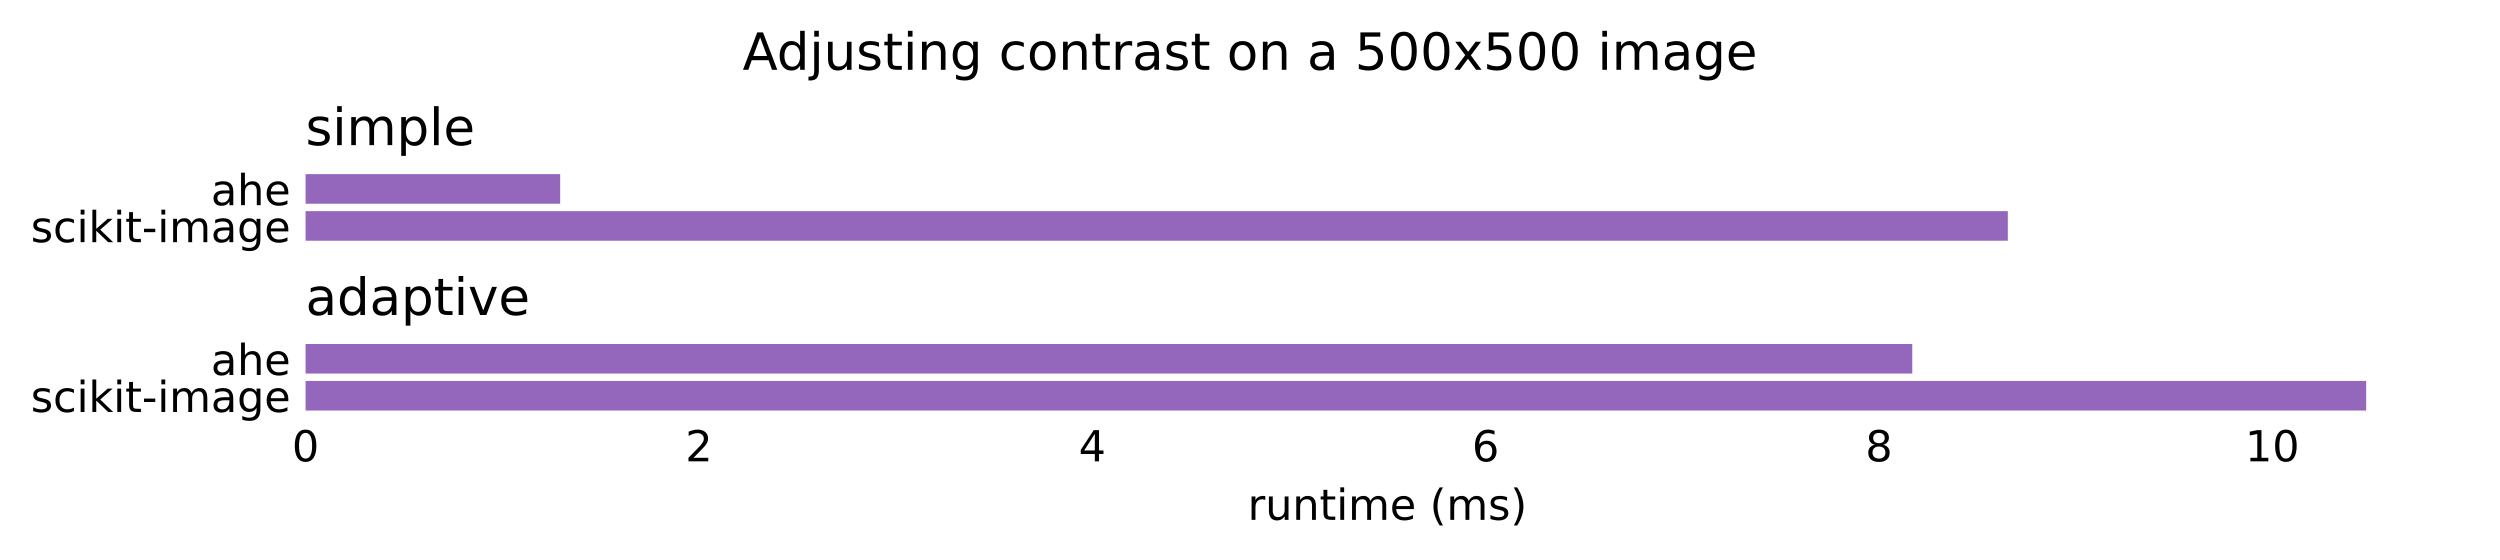
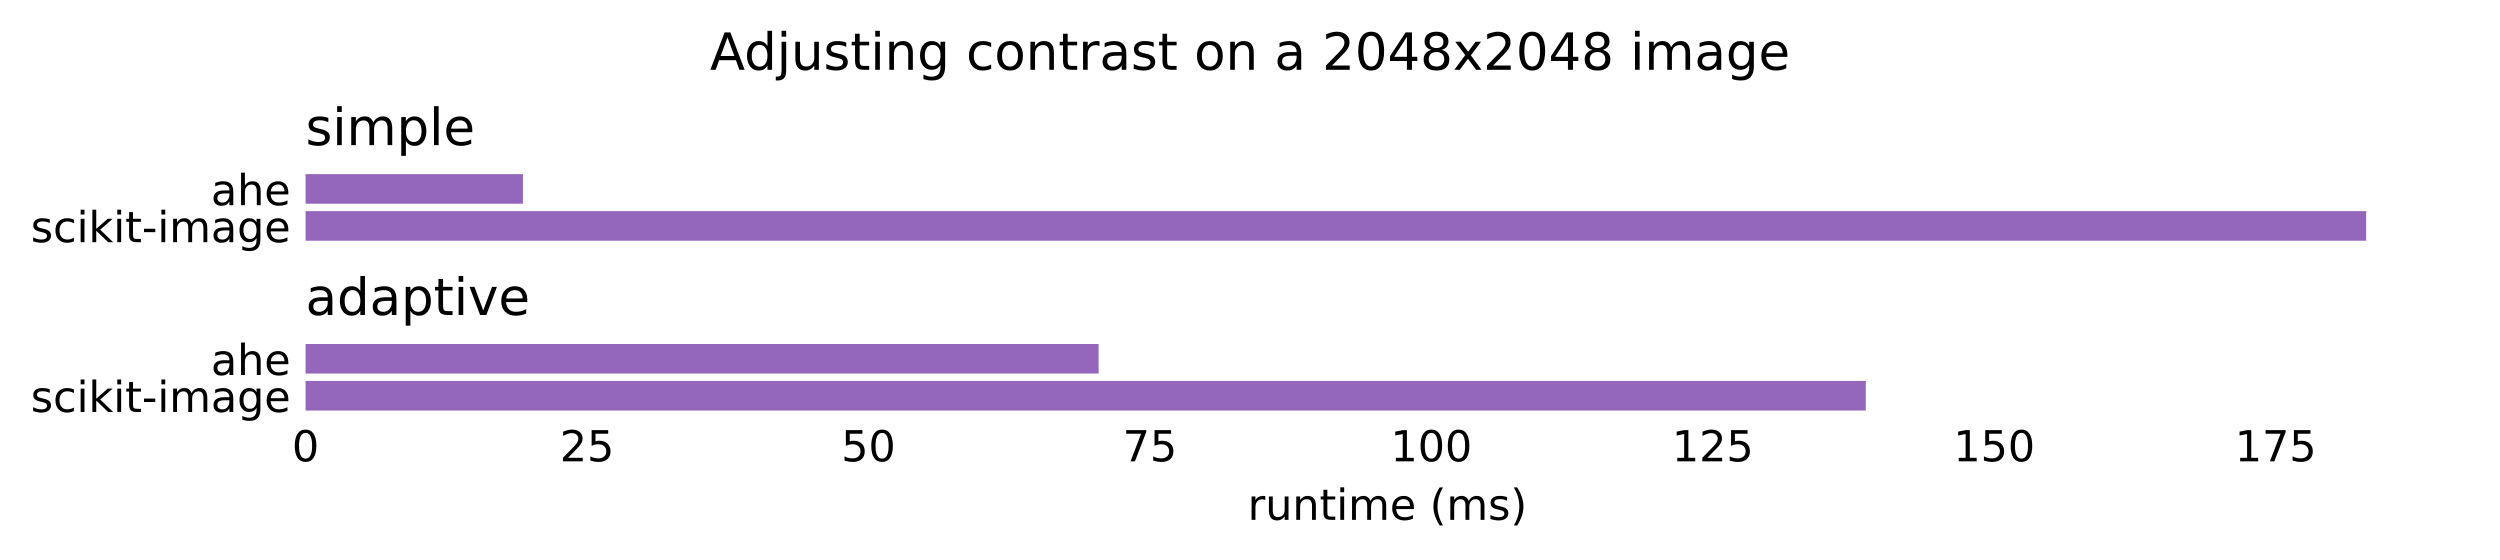
<svg xmlns="http://www.w3.org/2000/svg" xmlns:xlink="http://www.w3.org/1999/xlink" width="584.4pt" height="130.8pt" viewBox="0 0 584.4 130.8" version="1.1">
  <defs>
    <style type="text/css">*{stroke-linejoin: round; stroke-linecap: butt}</style>
  </defs>
  <g id="figure_1">
    <g id="patch_1">
      <path d="M 0 130.8 L 584.4 130.8 L 584.4 0 L 0 0 L 0 130.8 z " style="fill: none" />
    </g>
    <g id="axes_1">
      <g id="patch_2">
        <path d="M 71.431 57.047 L 577.2 57.047 L 577.2 39.932 L 71.431 39.932 L 71.431 57.047 z " style="fill: none" />
      </g>
      <g id="patch_3">
-         <path d="M 71.431 56.269 L 469.352 56.269 L 469.352 49.354 L 71.431 49.354 z " clip-path="url(#p964fa2e398)" style="fill: #9467bd" />
+         <path d="M 71.431 56.269 L 553.115 56.269 L 553.115 49.354 L 71.431 49.354 z " clip-path="url(#p789483be34)" style="fill: #9467bd" />
      </g>
      <g id="patch_4">
-         <path d="M 71.431 47.625 L 130.945 47.625 L 130.945 40.71 L 71.431 40.71 z " clip-path="url(#p964fa2e398)" style="fill: #9467bd" />
+         <path d="M 71.431 47.625 L 122.243 47.625 L 122.243 40.71 L 71.431 40.71 z " clip-path="url(#p789483be34)" style="fill: #9467bd" />
      </g>
      <g id="matplotlib.axis_1">
        <g id="xtick_1">
          <g id="line2d_1" />
        </g>
        <g id="xtick_2">
          <g id="line2d_2" />
        </g>
        <g id="xtick_3">
          <g id="line2d_3" />
        </g>
        <g id="xtick_4">
          <g id="line2d_4" />
        </g>
        <g id="xtick_5">
          <g id="line2d_5" />
        </g>
        <g id="xtick_6">
          <g id="line2d_6" />
        </g>
+         <g id="xtick_7">
+           <g id="line2d_7" />
+         </g>
+         <g id="xtick_8">
+           <g id="line2d_8" />
+         </g>
      </g>
      <g id="matplotlib.axis_2">
        <g id="ytick_1">
-           <g id="line2d_7" />
+           <g id="line2d_9" />
          <g id="text_1">
            <g transform="translate(7.2 56.611) scale(0.1 -0.1)">
              <defs>
                <path id="DejaVuSans-73" d="M 2834 3397 L 2834 2853 Q 2591 2978 2328 3040 Q 2066 3103 1784 3103 Q 1356 3103 1142 2972 Q 928 2841 928 2578 Q 928 2378 1081 2264 Q 1234 2150 1697 2047 L 1894 2003 Q 2506 1872 2764 1633 Q 3022 1394 3022 966 Q 3022 478 2636 193 Q 2250 -91 1575 -91 Q 1294 -91 989 -36 Q 684 19 347 128 L 347 722 Q 666 556 975 473 Q 1284 391 1588 391 Q 1994 391 2212 530 Q 2431 669 2431 922 Q 2431 1156 2273 1281 Q 2116 1406 1581 1522 L 1381 1569 Q 847 1681 609 1914 Q 372 2147 372 2553 Q 372 3047 722 3315 Q 1072 3584 1716 3584 Q 2034 3584 2315 3537 Q 2597 3491 2834 3397 z " transform="scale(0.015625)" />
                <path id="DejaVuSans-63" d="M 3122 3366 L 3122 2828 Q 2878 2963 2633 3030 Q 2388 3097 2138 3097 Q 1578 3097 1268 2742 Q 959 2388 959 1747 Q 959 1106 1268 751 Q 1578 397 2138 397 Q 2388 397 2633 464 Q 2878 531 3122 666 L 3122 134 Q 2881 22 2623 -34 Q 2366 -91 2075 -91 Q 1284 -91 818 406 Q 353 903 353 1747 Q 353 2603 823 3093 Q 1294 3584 2113 3584 Q 2378 3584 2631 3529 Q 2884 3475 3122 3366 z " transform="scale(0.015625)" />
                <path id="DejaVuSans-69" d="M 603 3500 L 1178 3500 L 1178 0 L 603 0 L 603 3500 z M 603 4863 L 1178 4863 L 1178 4134 L 603 4134 L 603 4863 z " transform="scale(0.015625)" />
                <path id="DejaVuSans-6b" d="M 581 4863 L 1159 4863 L 1159 1991 L 2875 3500 L 3609 3500 L 1753 1863 L 3688 0 L 2938 0 L 1159 1709 L 1159 0 L 581 0 L 581 4863 z " transform="scale(0.015625)" />
                <path id="DejaVuSans-74" d="M 1172 4494 L 1172 3500 L 2356 3500 L 2356 3053 L 1172 3053 L 1172 1153 Q 1172 725 1289 603 Q 1406 481 1766 481 L 2356 481 L 2356 0 L 1766 0 Q 1100 0 847 248 Q 594 497 594 1153 L 594 3053 L 172 3053 L 172 3500 L 594 3500 L 594 4494 L 1172 4494 z " transform="scale(0.015625)" />
                <path id="DejaVuSans-2d" d="M 313 2009 L 1997 2009 L 1997 1497 L 313 1497 L 313 2009 z " transform="scale(0.015625)" />
                <path id="DejaVuSans-6d" d="M 3328 2828 Q 3544 3216 3844 3400 Q 4144 3584 4550 3584 Q 5097 3584 5394 3201 Q 5691 2819 5691 2113 L 5691 0 L 5113 0 L 5113 2094 Q 5113 2597 4934 2840 Q 4756 3084 4391 3084 Q 3944 3084 3684 2787 Q 3425 2491 3425 1978 L 3425 0 L 2847 0 L 2847 2094 Q 2847 2600 2669 2842 Q 2491 3084 2119 3084 Q 1678 3084 1418 2786 Q 1159 2488 1159 1978 L 1159 0 L 581 0 L 581 3500 L 1159 3500 L 1159 2956 Q 1356 3278 1631 3431 Q 1906 3584 2284 3584 Q 2666 3584 2933 3390 Q 3200 3197 3328 2828 z " transform="scale(0.015625)" />
                <path id="DejaVuSans-61" d="M 2194 1759 Q 1497 1759 1228 1600 Q 959 1441 959 1056 Q 959 750 1161 570 Q 1363 391 1709 391 Q 2188 391 2477 730 Q 2766 1069 2766 1631 L 2766 1759 L 2194 1759 z M 3341 1997 L 3341 0 L 2766 0 L 2766 531 Q 2569 213 2275 61 Q 1981 -91 1556 -91 Q 1019 -91 701 211 Q 384 513 384 1019 Q 384 1609 779 1909 Q 1175 2209 1959 2209 L 2766 2209 L 2766 2266 Q 2766 2663 2505 2880 Q 2244 3097 1772 3097 Q 1472 3097 1187 3025 Q 903 2953 641 2809 L 641 3341 Q 956 3463 1253 3523 Q 1550 3584 1831 3584 Q 2591 3584 2966 3190 Q 3341 2797 3341 1997 z " transform="scale(0.015625)" />
                <path id="DejaVuSans-67" d="M 2906 1791 Q 2906 2416 2648 2759 Q 2391 3103 1925 3103 Q 1463 3103 1205 2759 Q 947 2416 947 1791 Q 947 1169 1205 825 Q 1463 481 1925 481 Q 2391 481 2648 825 Q 2906 1169 2906 1791 z M 3481 434 Q 3481 -459 3084 -895 Q 2688 -1331 1869 -1331 Q 1566 -1331 1297 -1286 Q 1028 -1241 775 -1147 L 775 -588 Q 1028 -725 1275 -790 Q 1522 -856 1778 -856 Q 2344 -856 2625 -561 Q 2906 -266 2906 331 L 2906 616 Q 2728 306 2450 153 Q 2172 0 1784 0 Q 1141 0 747 490 Q 353 981 353 1791 Q 353 2603 747 3093 Q 1141 3584 1784 3584 Q 2172 3584 2450 3431 Q 2728 3278 2906 2969 L 2906 3500 L 3481 3500 L 3481 434 z " transform="scale(0.015625)" />
                <path id="DejaVuSans-65" d="M 3597 1894 L 3597 1613 L 953 1613 Q 991 1019 1311 708 Q 1631 397 2203 397 Q 2534 397 2845 478 Q 3156 559 3463 722 L 3463 178 Q 3153 47 2828 -22 Q 2503 -91 2169 -91 Q 1331 -91 842 396 Q 353 884 353 1716 Q 353 2575 817 3079 Q 1281 3584 2069 3584 Q 2775 3584 3186 3129 Q 3597 2675 3597 1894 z M 3022 2063 Q 3016 2534 2758 2815 Q 2500 3097 2075 3097 Q 1594 3097 1305 2825 Q 1016 2553 972 2059 L 3022 2063 z " transform="scale(0.015625)" />
              </defs>
              <use xlink:href="#DejaVuSans-73" />
              <use xlink:href="#DejaVuSans-63" transform="translate(52.09961 0)" />
              <use xlink:href="#DejaVuSans-69" transform="translate(107.0801 0)" />
              <use xlink:href="#DejaVuSans-6b" transform="translate(134.8633 0)" />
              <use xlink:href="#DejaVuSans-69" transform="translate(192.7734 0)" />
              <use xlink:href="#DejaVuSans-74" transform="translate(220.5566 0)" />
              <use xlink:href="#DejaVuSans-2d" transform="translate(259.7656 0)" />
              <use xlink:href="#DejaVuSans-69" transform="translate(295.8496 0)" />
              <use xlink:href="#DejaVuSans-6d" transform="translate(323.6328 0)" />
              <use xlink:href="#DejaVuSans-61" transform="translate(421.0449 0)" />
              <use xlink:href="#DejaVuSans-67" transform="translate(482.3242 0)" />
              <use xlink:href="#DejaVuSans-65" transform="translate(545.8008 0)" />
            </g>
          </g>
        </g>
        <g id="ytick_2">
-           <g id="line2d_8" />
+           <g id="line2d_10" />
          <g id="text_2">
            <g transform="translate(49.3125 47.96709) scale(0.1 -0.1)">
              <defs>
                <path id="DejaVuSans-68" d="M 3513 2113 L 3513 0 L 2938 0 L 2938 2094 Q 2938 2591 2744 2837 Q 2550 3084 2163 3084 Q 1697 3084 1428 2787 Q 1159 2491 1159 1978 L 1159 0 L 581 0 L 581 4863 L 1159 4863 L 1159 2956 Q 1366 3272 1645 3428 Q 1925 3584 2291 3584 Q 2894 3584 3203 3211 Q 3513 2838 3513 2113 z " transform="scale(0.015625)" />
              </defs>
              <use xlink:href="#DejaVuSans-61" />
              <use xlink:href="#DejaVuSans-68" transform="translate(61.2793 0)" />
              <use xlink:href="#DejaVuSans-65" transform="translate(124.6582 0)" />
            </g>
          </g>
        </g>
      </g>
      <g id="text_3">
        <g transform="translate(71.43125 33.93236) scale(0.12 -0.12)">
          <defs>
            <path id="DejaVuSans-70" d="M 1159 525 L 1159 -1331 L 581 -1331 L 581 3500 L 1159 3500 L 1159 2969 Q 1341 3281 1617 3432 Q 1894 3584 2278 3584 Q 2916 3584 3314 3078 Q 3713 2572 3713 1747 Q 3713 922 3314 415 Q 2916 -91 2278 -91 Q 1894 -91 1617 61 Q 1341 213 1159 525 z M 3116 1747 Q 3116 2381 2855 2742 Q 2594 3103 2138 3103 Q 1681 3103 1420 2742 Q 1159 2381 1159 1747 Q 1159 1113 1420 752 Q 1681 391 2138 391 Q 2594 391 2855 752 Q 3116 1113 3116 1747 z " transform="scale(0.015625)" />
            <path id="DejaVuSans-6c" d="M 603 4863 L 1178 4863 L 1178 0 L 603 0 L 603 4863 z " transform="scale(0.015625)" />
          </defs>
          <use xlink:href="#DejaVuSans-73" />
          <use xlink:href="#DejaVuSans-69" transform="translate(52.09961 0)" />
          <use xlink:href="#DejaVuSans-6d" transform="translate(79.88281 0)" />
          <use xlink:href="#DejaVuSans-70" transform="translate(177.2949 0)" />
          <use xlink:href="#DejaVuSans-6c" transform="translate(240.7715 0)" />
          <use xlink:href="#DejaVuSans-65" transform="translate(268.5547 0)" />
        </g>
      </g>
    </g>
    <g id="axes_2">
      <g id="patch_5">
        <path d="M 71.431 96.743 L 577.2 96.743 L 577.2 79.628 L 71.431 79.628 L 71.431 96.743 z " style="fill: none" />
      </g>
      <g id="patch_6">
-         <path d="M 71.431 95.965 L 553.115 95.965 L 553.115 89.05 L 71.431 89.05 z " clip-path="url(#p6d13d209da)" style="fill: #9467bd" />
+         <path d="M 71.431 95.965 L 436.152 95.965 L 436.152 89.05 L 71.431 89.05 z " clip-path="url(#p5d9de8d717)" style="fill: #9467bd" />
      </g>
      <g id="patch_7">
-         <path d="M 71.431 87.321 L 447.015 87.321 L 447.015 80.406 L 71.431 80.406 z " clip-path="url(#p6d13d209da)" style="fill: #9467bd" />
+         <path d="M 71.431 87.321 L 256.817 87.321 L 256.817 80.406 L 71.431 80.406 z " clip-path="url(#p5d9de8d717)" style="fill: #9467bd" />
      </g>
      <g id="matplotlib.axis_3">
-         <g id="xtick_7">
-           <g id="line2d_9" />
+         <g id="xtick_9">
+           <g id="line2d_11" />
          <g id="text_4">
            <g transform="translate(68.25 107.8417) scale(0.1 -0.1)">
              <defs>
                <path id="DejaVuSans-30" d="M 2034 4250 Q 1547 4250 1301 3770 Q 1056 3291 1056 2328 Q 1056 1369 1301 889 Q 1547 409 2034 409 Q 2525 409 2770 889 Q 3016 1369 3016 2328 Q 3016 3291 2770 3770 Q 2525 4250 2034 4250 z M 2034 4750 Q 2819 4750 3233 4129 Q 3647 3509 3647 2328 Q 3647 1150 3233 529 Q 2819 -91 2034 -91 Q 1250 -91 836 529 Q 422 1150 422 2328 Q 422 3509 836 4129 Q 1250 4750 2034 4750 z " transform="scale(0.015625)" />
              </defs>
              <use xlink:href="#DejaVuSans-30" />
            </g>
          </g>
        </g>
-         <g id="xtick_8">
-           <g id="line2d_10" />
-           <g id="text_5">
-             <g transform="translate(160.1984 107.8417) scale(0.1 -0.1)">
-               <defs>
-                 <path id="DejaVuSans-32" d="M 1228 531 L 3431 531 L 3431 0 L 469 0 L 469 531 Q 828 903 1448 1529 Q 2069 2156 2228 2338 Q 2531 2678 2651 2914 Q 2772 3150 2772 3378 Q 2772 3750 2511 3984 Q 2250 4219 1831 4219 Q 1534 4219 1204 4116 Q 875 4013 500 3803 L 500 4441 Q 881 4594 1212 4672 Q 1544 4750 1819 4750 Q 2544 4750 2975 4387 Q 3406 4025 3406 3419 Q 3406 3131 3298 2873 Q 3191 2616 2906 2266 Q 2828 2175 2409 1742 Q 1991 1309 1228 531 z " transform="scale(0.015625)" />
-               </defs>
-               <use xlink:href="#DejaVuSans-32" />
-             </g>
-           </g>
-         </g>
-         <g id="xtick_9">
-           <g id="line2d_11" />
-           <g id="text_6">
-             <g transform="translate(252.1469 107.8417) scale(0.1 -0.1)">
-               <defs>
-                 <path id="DejaVuSans-34" d="M 2419 4116 L 825 1625 L 2419 1625 L 2419 4116 z M 2253 4666 L 3047 4666 L 3047 1625 L 3713 1625 L 3713 1100 L 3047 1100 L 3047 0 L 2419 0 L 2419 1100 L 313 1100 L 313 1709 L 2253 4666 z " transform="scale(0.015625)" />
-               </defs>
-               <use xlink:href="#DejaVuSans-34" />
-             </g>
-           </g>
-         </g>
        <g id="xtick_10">
          <g id="line2d_12" />
-           <g id="text_7">
-             <g transform="translate(344.0953 107.8417) scale(0.1 -0.1)">
-               <defs>
-                 <path id="DejaVuSans-36" d="M 2113 2584 Q 1688 2584 1439 2293 Q 1191 2003 1191 1497 Q 1191 994 1439 701 Q 1688 409 2113 409 Q 2538 409 2786 701 Q 3034 994 3034 1497 Q 3034 2003 2786 2293 Q 2538 2584 2113 2584 z M 3366 4563 L 3366 3988 Q 3128 4100 2886 4159 Q 2644 4219 2406 4219 Q 1781 4219 1451 3797 Q 1122 3375 1075 2522 Q 1259 2794 1537 2939 Q 1816 3084 2150 3084 Q 2853 3084 3261 2657 Q 3669 2231 3669 1497 Q 3669 778 3244 343 Q 2819 -91 2113 -91 Q 1303 -91 875 529 Q 447 1150 447 2328 Q 447 3434 972 4092 Q 1497 4750 2381 4750 Q 2619 4750 2861 4703 Q 3103 4656 3366 4563 z " transform="scale(0.015625)" />
-               </defs>
-               <use xlink:href="#DejaVuSans-36" />
+           <g id="text_5">
+             <g transform="translate(130.8595 107.8417) scale(0.1 -0.1)">
+               <defs>
+                 <path id="DejaVuSans-32" d="M 1228 531 L 3431 531 L 3431 0 L 469 0 L 469 531 Q 828 903 1448 1529 Q 2069 2156 2228 2338 Q 2531 2678 2651 2914 Q 2772 3150 2772 3378 Q 2772 3750 2511 3984 Q 2250 4219 1831 4219 Q 1534 4219 1204 4116 Q 875 4013 500 3803 L 500 4441 Q 881 4594 1212 4672 Q 1544 4750 1819 4750 Q 2544 4750 2975 4387 Q 3406 4025 3406 3419 Q 3406 3131 3298 2873 Q 3191 2616 2906 2266 Q 2828 2175 2409 1742 Q 1991 1309 1228 531 z " transform="scale(0.015625)" />
+                 <path id="DejaVuSans-35" d="M 691 4666 L 3169 4666 L 3169 4134 L 1269 4134 L 1269 2991 Q 1406 3038 1543 3061 Q 1681 3084 1819 3084 Q 2600 3084 3056 2656 Q 3513 2228 3513 1497 Q 3513 744 3044 326 Q 2575 -91 1722 -91 Q 1428 -91 1123 -41 Q 819 9 494 109 L 494 744 Q 775 591 1075 516 Q 1375 441 1709 441 Q 2250 441 2565 725 Q 2881 1009 2881 1497 Q 2881 1984 2565 2268 Q 2250 2553 1709 2553 Q 1456 2553 1204 2497 Q 953 2441 691 2322 L 691 4666 z " transform="scale(0.015625)" />
+               </defs>
+               <use xlink:href="#DejaVuSans-32" />
+               <use xlink:href="#DejaVuSans-35" transform="translate(63.62305 0)" />
            </g>
          </g>
        </g>
        <g id="xtick_11">
          <g id="line2d_13" />
-           <g id="text_8">
-             <g transform="translate(436.0437 107.8417) scale(0.1 -0.1)">
-               <defs>
-                 <path id="DejaVuSans-38" d="M 2034 2216 Q 1584 2216 1326 1975 Q 1069 1734 1069 1313 Q 1069 891 1326 650 Q 1584 409 2034 409 Q 2484 409 2743 651 Q 3003 894 3003 1313 Q 3003 1734 2745 1975 Q 2488 2216 2034 2216 z M 1403 2484 Q 997 2584 770 2862 Q 544 3141 544 3541 Q 544 4100 942 4425 Q 1341 4750 2034 4750 Q 2731 4750 3128 4425 Q 3525 4100 3525 3541 Q 3525 3141 3298 2862 Q 3072 2584 2669 2484 Q 3125 2378 3379 2068 Q 3634 1759 3634 1313 Q 3634 634 3220 271 Q 2806 -91 2034 -91 Q 1263 -91 848 271 Q 434 634 434 1313 Q 434 1759 690 2068 Q 947 2378 1403 2484 z M 1172 3481 Q 1172 3119 1398 2916 Q 1625 2713 2034 2713 Q 2441 2713 2670 2916 Q 2900 3119 2900 3481 Q 2900 3844 2670 4047 Q 2441 4250 2034 4250 Q 1625 4250 1398 4047 Q 1172 3844 1172 3481 z " transform="scale(0.015625)" />
-               </defs>
-               <use xlink:href="#DejaVuSans-38" />
+           <g id="text_6">
+             <g transform="translate(196.6503 107.8417) scale(0.1 -0.1)">
+               <use xlink:href="#DejaVuSans-35" />
+               <use xlink:href="#DejaVuSans-30" transform="translate(63.62305 0)" />
            </g>
          </g>
        </g>
        <g id="xtick_12">
          <g id="line2d_14" />
-           <g id="text_9">
-             <g transform="translate(524.8109 107.8417) scale(0.1 -0.1)">
+           <g id="text_7">
+             <g transform="translate(262.4411 107.8417) scale(0.1 -0.1)">
+               <defs>
+                 <path id="DejaVuSans-37" d="M 525 4666 L 3525 4666 L 3525 4397 L 1831 0 L 1172 0 L 2766 4134 L 525 4134 L 525 4666 z " transform="scale(0.015625)" />
+               </defs>
+               <use xlink:href="#DejaVuSans-37" />
+               <use xlink:href="#DejaVuSans-35" transform="translate(63.62305 0)" />
+             </g>
+           </g>
+         </g>
+         <g id="xtick_13">
+           <g id="line2d_15" />
+           <g id="text_8">
+             <g transform="translate(325.0506 107.8417) scale(0.1 -0.1)">
              <defs>
                <path id="DejaVuSans-31" d="M 794 531 L 1825 531 L 1825 4091 L 703 3866 L 703 4441 L 1819 4666 L 2450 4666 L 2450 531 L 3481 531 L 3481 0 L 794 0 L 794 531 z " transform="scale(0.015625)" />
              </defs>
              <use xlink:href="#DejaVuSans-31" />
              <use xlink:href="#DejaVuSans-30" transform="translate(63.62305 0)" />
-             </g>
-           </g>
-         </g>
-         <g id="text_10">
+               <use xlink:href="#DejaVuSans-30" transform="translate(127.2461 0)" />
+             </g>
+           </g>
+         </g>
+         <g id="xtick_14">
+           <g id="line2d_16" />
+           <g id="text_9">
+             <g transform="translate(390.8414 107.8417) scale(0.1 -0.1)">
+               <use xlink:href="#DejaVuSans-31" />
+               <use xlink:href="#DejaVuSans-32" transform="translate(63.62305 0)" />
+               <use xlink:href="#DejaVuSans-35" transform="translate(127.2461 0)" />
+             </g>
+           </g>
+         </g>
+         <g id="xtick_15">
+           <g id="line2d_17" />
+           <g id="text_10">
+             <g transform="translate(456.6322 107.8417) scale(0.1 -0.1)">
+               <use xlink:href="#DejaVuSans-31" />
+               <use xlink:href="#DejaVuSans-35" transform="translate(63.62305 0)" />
+               <use xlink:href="#DejaVuSans-30" transform="translate(127.2461 0)" />
+             </g>
+           </g>
+         </g>
+         <g id="xtick_16">
+           <g id="line2d_18" />
+           <g id="text_11">
+             <g transform="translate(522.423 107.8417) scale(0.1 -0.1)">
+               <use xlink:href="#DejaVuSans-31" />
+               <use xlink:href="#DejaVuSans-37" transform="translate(63.62305 0)" />
+               <use xlink:href="#DejaVuSans-35" transform="translate(127.2461 0)" />
+             </g>
+           </g>
+         </g>
+         <g id="text_12">
          <g transform="translate(291.6607 121.5198) scale(0.1 -0.1)">
            <defs>
              <path id="DejaVuSans-72" d="M 2631 2963 Q 2534 3019 2420 3045 Q 2306 3072 2169 3072 Q 1681 3072 1420 2755 Q 1159 2438 1159 1844 L 1159 0 L 581 0 L 581 3500 L 1159 3500 L 1159 2956 Q 1341 3275 1631 3429 Q 1922 3584 2338 3584 Q 2397 3584 2469 3576 Q 2541 3569 2628 3553 L 2631 2963 z " transform="scale(0.015625)" />
              <path id="DejaVuSans-75" d="M 544 1381 L 544 3500 L 1119 3500 L 1119 1403 Q 1119 906 1312 657 Q 1506 409 1894 409 Q 2359 409 2629 706 Q 2900 1003 2900 1516 L 2900 3500 L 3475 3500 L 3475 0 L 2900 0 L 2900 538 Q 2691 219 2414 64 Q 2138 -91 1772 -91 Q 1169 -91 856 284 Q 544 659 544 1381 z M 1991 3584 L 1991 3584 z " transform="scale(0.015625)" />
              <path id="DejaVuSans-6e" d="M 3513 2113 L 3513 0 L 2938 0 L 2938 2094 Q 2938 2591 2744 2837 Q 2550 3084 2163 3084 Q 1697 3084 1428 2787 Q 1159 2491 1159 1978 L 1159 0 L 581 0 L 581 3500 L 1159 3500 L 1159 2956 Q 1366 3272 1645 3428 Q 1925 3584 2291 3584 Q 2894 3584 3203 3211 Q 3513 2838 3513 2113 z " transform="scale(0.015625)" />
              <path id="DejaVuSans-20" transform="scale(0.015625)" />
              <path id="DejaVuSans-28" d="M 1984 4856 Q 1566 4138 1362 3434 Q 1159 2731 1159 2009 Q 1159 1288 1364 580 Q 1569 -128 1984 -844 L 1484 -844 Q 1016 -109 783 600 Q 550 1309 550 2009 Q 550 2706 781 3412 Q 1013 4119 1484 4856 L 1984 4856 z " transform="scale(0.015625)" />
              <path id="DejaVuSans-29" d="M 513 4856 L 1013 4856 Q 1481 4119 1714 3412 Q 1947 2706 1947 2009 Q 1947 1309 1714 600 Q 1481 -109 1013 -844 L 513 -844 Q 928 -128 1133 580 Q 1338 1288 1338 2009 Q 1338 2731 1133 3434 Q 928 4138 513 4856 z " transform="scale(0.015625)" />
            </defs>
            <use xlink:href="#DejaVuSans-72" />
            <use xlink:href="#DejaVuSans-75" transform="translate(41.11328 0)" />
            <use xlink:href="#DejaVuSans-6e" transform="translate(104.4922 0)" />
            <use xlink:href="#DejaVuSans-74" transform="translate(167.8711 0)" />
            <use xlink:href="#DejaVuSans-69" transform="translate(207.0801 0)" />
            <use xlink:href="#DejaVuSans-6d" transform="translate(234.8633 0)" />
            <use xlink:href="#DejaVuSans-65" transform="translate(332.2754 0)" />
            <use xlink:href="#DejaVuSans-20" transform="translate(393.7988 0)" />
            <use xlink:href="#DejaVuSans-28" transform="translate(425.5859 0)" />
            <use xlink:href="#DejaVuSans-6d" transform="translate(464.5996 0)" />
            <use xlink:href="#DejaVuSans-73" transform="translate(562.0117 0)" />
            <use xlink:href="#DejaVuSans-29" transform="translate(614.1113 0)" />
          </g>
        </g>
      </g>
      <g id="matplotlib.axis_4">
        <g id="ytick_3">
-           <g id="line2d_15" />
-           <g id="text_11">
+           <g id="line2d_19" />
+           <g id="text_13">
            <g transform="translate(7.2 96.30697) scale(0.1 -0.1)">
              <use xlink:href="#DejaVuSans-73" />
              <use xlink:href="#DejaVuSans-63" transform="translate(52.09961 0)" />
              <use xlink:href="#DejaVuSans-69" transform="translate(107.0801 0)" />
              <use xlink:href="#DejaVuSans-6b" transform="translate(134.8633 0)" />
              <use xlink:href="#DejaVuSans-69" transform="translate(192.7734 0)" />
              <use xlink:href="#DejaVuSans-74" transform="translate(220.5566 0)" />
              <use xlink:href="#DejaVuSans-2d" transform="translate(259.7656 0)" />
              <use xlink:href="#DejaVuSans-69" transform="translate(295.8496 0)" />
              <use xlink:href="#DejaVuSans-6d" transform="translate(323.6328 0)" />
              <use xlink:href="#DejaVuSans-61" transform="translate(421.0449 0)" />
              <use xlink:href="#DejaVuSans-67" transform="translate(482.3242 0)" />
              <use xlink:href="#DejaVuSans-65" transform="translate(545.8008 0)" />
            </g>
          </g>
        </g>
        <g id="ytick_4">
-           <g id="line2d_16" />
-           <g id="text_12">
+           <g id="line2d_20" />
+           <g id="text_14">
            <g transform="translate(49.3125 87.66307) scale(0.1 -0.1)">
              <use xlink:href="#DejaVuSans-61" />
              <use xlink:href="#DejaVuSans-68" transform="translate(61.2793 0)" />
              <use xlink:href="#DejaVuSans-65" transform="translate(124.6582 0)" />
            </g>
          </g>
        </g>
      </g>
-       <g id="text_13">
+       <g id="text_15">
        <g transform="translate(71.43125 73.62833) scale(0.12 -0.12)">
          <defs>
            <path id="DejaVuSans-64" d="M 2906 2969 L 2906 4863 L 3481 4863 L 3481 0 L 2906 0 L 2906 525 Q 2725 213 2448 61 Q 2172 -91 1784 -91 Q 1150 -91 751 415 Q 353 922 353 1747 Q 353 2572 751 3078 Q 1150 3584 1784 3584 Q 2172 3584 2448 3432 Q 2725 3281 2906 2969 z M 947 1747 Q 947 1113 1208 752 Q 1469 391 1925 391 Q 2381 391 2643 752 Q 2906 1113 2906 1747 Q 2906 2381 2643 2742 Q 2381 3103 1925 3103 Q 1469 3103 1208 2742 Q 947 2381 947 1747 z " transform="scale(0.015625)" />
            <path id="DejaVuSans-76" d="M 191 3500 L 800 3500 L 1894 563 L 2988 3500 L 3597 3500 L 2284 0 L 1503 0 L 191 3500 z " transform="scale(0.015625)" />
          </defs>
          <use xlink:href="#DejaVuSans-61" />
          <use xlink:href="#DejaVuSans-64" transform="translate(61.2793 0)" />
          <use xlink:href="#DejaVuSans-61" transform="translate(124.7559 0)" />
          <use xlink:href="#DejaVuSans-70" transform="translate(186.0352 0)" />
          <use xlink:href="#DejaVuSans-74" transform="translate(249.5117 0)" />
          <use xlink:href="#DejaVuSans-69" transform="translate(288.7207 0)" />
          <use xlink:href="#DejaVuSans-76" transform="translate(316.5039 0)" />
          <use xlink:href="#DejaVuSans-65" transform="translate(375.6836 0)" />
        </g>
      </g>
    </g>
-     <g id="text_14">
-       <g transform="translate(173.5891 16.31812) scale(0.12 -0.12)">
+     <g id="text_16">
+       <g transform="translate(165.9541 16.31812) scale(0.12 -0.12)">
        <defs>
          <path id="DejaVuSans-41" d="M 2188 4044 L 1331 1722 L 3047 1722 L 2188 4044 z M 1831 4666 L 2547 4666 L 4325 0 L 3669 0 L 3244 1197 L 1141 1197 L 716 0 L 50 0 L 1831 4666 z " transform="scale(0.015625)" />
          <path id="DejaVuSans-6a" d="M 603 3500 L 1178 3500 L 1178 -63 Q 1178 -731 923 -1031 Q 669 -1331 103 -1331 L -116 -1331 L -116 -844 L 38 -844 Q 366 -844 484 -692 Q 603 -541 603 -63 L 603 3500 z M 603 4863 L 1178 4863 L 1178 4134 L 603 4134 L 603 4863 z " transform="scale(0.015625)" />
          <path id="DejaVuSans-6f" d="M 1959 3097 Q 1497 3097 1228 2736 Q 959 2375 959 1747 Q 959 1119 1226 758 Q 1494 397 1959 397 Q 2419 397 2687 759 Q 2956 1122 2956 1747 Q 2956 2369 2687 2733 Q 2419 3097 1959 3097 z M 1959 3584 Q 2709 3584 3137 3096 Q 3566 2609 3566 1747 Q 3566 888 3137 398 Q 2709 -91 1959 -91 Q 1206 -91 779 398 Q 353 888 353 1747 Q 353 2609 779 3096 Q 1206 3584 1959 3584 z " transform="scale(0.015625)" />
-           <path id="DejaVuSans-35" d="M 691 4666 L 3169 4666 L 3169 4134 L 1269 4134 L 1269 2991 Q 1406 3038 1543 3061 Q 1681 3084 1819 3084 Q 2600 3084 3056 2656 Q 3513 2228 3513 1497 Q 3513 744 3044 326 Q 2575 -91 1722 -91 Q 1428 -91 1123 -41 Q 819 9 494 109 L 494 744 Q 775 591 1075 516 Q 1375 441 1709 441 Q 2250 441 2565 725 Q 2881 1009 2881 1497 Q 2881 1984 2565 2268 Q 2250 2553 1709 2553 Q 1456 2553 1204 2497 Q 953 2441 691 2322 L 691 4666 z " transform="scale(0.015625)" />
+           <path id="DejaVuSans-34" d="M 2419 4116 L 825 1625 L 2419 1625 L 2419 4116 z M 2253 4666 L 3047 4666 L 3047 1625 L 3713 1625 L 3713 1100 L 3047 1100 L 3047 0 L 2419 0 L 2419 1100 L 313 1100 L 313 1709 L 2253 4666 z " transform="scale(0.015625)" />
+           <path id="DejaVuSans-38" d="M 2034 2216 Q 1584 2216 1326 1975 Q 1069 1734 1069 1313 Q 1069 891 1326 650 Q 1584 409 2034 409 Q 2484 409 2743 651 Q 3003 894 3003 1313 Q 3003 1734 2745 1975 Q 2488 2216 2034 2216 z M 1403 2484 Q 997 2584 770 2862 Q 544 3141 544 3541 Q 544 4100 942 4425 Q 1341 4750 2034 4750 Q 2731 4750 3128 4425 Q 3525 4100 3525 3541 Q 3525 3141 3298 2862 Q 3072 2584 2669 2484 Q 3125 2378 3379 2068 Q 3634 1759 3634 1313 Q 3634 634 3220 271 Q 2806 -91 2034 -91 Q 1263 -91 848 271 Q 434 634 434 1313 Q 434 1759 690 2068 Q 947 2378 1403 2484 z M 1172 3481 Q 1172 3119 1398 2916 Q 1625 2713 2034 2713 Q 2441 2713 2670 2916 Q 2900 3119 2900 3481 Q 2900 3844 2670 4047 Q 2441 4250 2034 4250 Q 1625 4250 1398 4047 Q 1172 3844 1172 3481 z " transform="scale(0.015625)" />
          <path id="DejaVuSans-78" d="M 3513 3500 L 2247 1797 L 3578 0 L 2900 0 L 1881 1375 L 863 0 L 184 0 L 1544 1831 L 300 3500 L 978 3500 L 1906 2253 L 2834 3500 L 3513 3500 z " transform="scale(0.015625)" />
        </defs>
        <use xlink:href="#DejaVuSans-41" />
        <use xlink:href="#DejaVuSans-64" transform="translate(66.6582 0)" />
        <use xlink:href="#DejaVuSans-6a" transform="translate(130.1348 0)" />
        <use xlink:href="#DejaVuSans-75" transform="translate(157.918 0)" />
        <use xlink:href="#DejaVuSans-73" transform="translate(221.2969 0)" />
        <use xlink:href="#DejaVuSans-74" transform="translate(273.3965 0)" />
        <use xlink:href="#DejaVuSans-69" transform="translate(312.6055 0)" />
        <use xlink:href="#DejaVuSans-6e" transform="translate(340.3887 0)" />
        <use xlink:href="#DejaVuSans-67" transform="translate(403.7676 0)" />
        <use xlink:href="#DejaVuSans-20" transform="translate(467.2441 0)" />
        <use xlink:href="#DejaVuSans-63" transform="translate(499.0312 0)" />
        <use xlink:href="#DejaVuSans-6f" transform="translate(554.0117 0)" />
        <use xlink:href="#DejaVuSans-6e" transform="translate(615.1934 0)" />
        <use xlink:href="#DejaVuSans-74" transform="translate(678.5723 0)" />
        <use xlink:href="#DejaVuSans-72" transform="translate(717.7812 0)" />
        <use xlink:href="#DejaVuSans-61" transform="translate(758.8945 0)" />
        <use xlink:href="#DejaVuSans-73" transform="translate(820.1738 0)" />
        <use xlink:href="#DejaVuSans-74" transform="translate(872.2734 0)" />
        <use xlink:href="#DejaVuSans-20" transform="translate(911.4824 0)" />
        <use xlink:href="#DejaVuSans-6f" transform="translate(943.2695 0)" />
        <use xlink:href="#DejaVuSans-6e" transform="translate(1004.451 0)" />
        <use xlink:href="#DejaVuSans-20" transform="translate(1067.83 0)" />
        <use xlink:href="#DejaVuSans-61" transform="translate(1099.617 0)" />
        <use xlink:href="#DejaVuSans-20" transform="translate(1160.896 0)" />
-         <use xlink:href="#DejaVuSans-35" transform="translate(1192.684 0)" />
+         <use xlink:href="#DejaVuSans-32" transform="translate(1192.684 0)" />
        <use xlink:href="#DejaVuSans-30" transform="translate(1256.307 0)" />
-         <use xlink:href="#DejaVuSans-30" transform="translate(1319.93 0)" />
-         <use xlink:href="#DejaVuSans-78" transform="translate(1383.553 0)" />
-         <use xlink:href="#DejaVuSans-35" transform="translate(1442.732 0)" />
-         <use xlink:href="#DejaVuSans-30" transform="translate(1506.355 0)" />
+         <use xlink:href="#DejaVuSans-34" transform="translate(1319.93 0)" />
+         <use xlink:href="#DejaVuSans-38" transform="translate(1383.553 0)" />
+         <use xlink:href="#DejaVuSans-78" transform="translate(1447.176 0)" />
+         <use xlink:href="#DejaVuSans-32" transform="translate(1506.355 0)" />
        <use xlink:href="#DejaVuSans-30" transform="translate(1569.979 0)" />
-         <use xlink:href="#DejaVuSans-20" transform="translate(1633.602 0)" />
-         <use xlink:href="#DejaVuSans-69" transform="translate(1665.389 0)" />
-         <use xlink:href="#DejaVuSans-6d" transform="translate(1693.172 0)" />
-         <use xlink:href="#DejaVuSans-61" transform="translate(1790.584 0)" />
-         <use xlink:href="#DejaVuSans-67" transform="translate(1851.863 0)" />
-         <use xlink:href="#DejaVuSans-65" transform="translate(1915.34 0)" />
+         <use xlink:href="#DejaVuSans-34" transform="translate(1633.602 0)" />
+         <use xlink:href="#DejaVuSans-38" transform="translate(1697.225 0)" />
+         <use xlink:href="#DejaVuSans-20" transform="translate(1760.848 0)" />
+         <use xlink:href="#DejaVuSans-69" transform="translate(1792.635 0)" />
+         <use xlink:href="#DejaVuSans-6d" transform="translate(1820.418 0)" />
+         <use xlink:href="#DejaVuSans-61" transform="translate(1917.83 0)" />
+         <use xlink:href="#DejaVuSans-67" transform="translate(1979.109 0)" />
+         <use xlink:href="#DejaVuSans-65" transform="translate(2042.586 0)" />
      </g>
    </g>
  </g>
  <defs>
-     <clipPath id="p964fa2e398">
+     <clipPath id="p789483be34">
      <rect x="71.431" y="39.932" width="505.768" height="17.115" />
    </clipPath>
-     <clipPath id="p6d13d209da">
+     <clipPath id="p5d9de8d717">
      <rect x="71.431" y="79.628" width="505.768" height="17.115" />
    </clipPath>
  </defs>
</svg>
